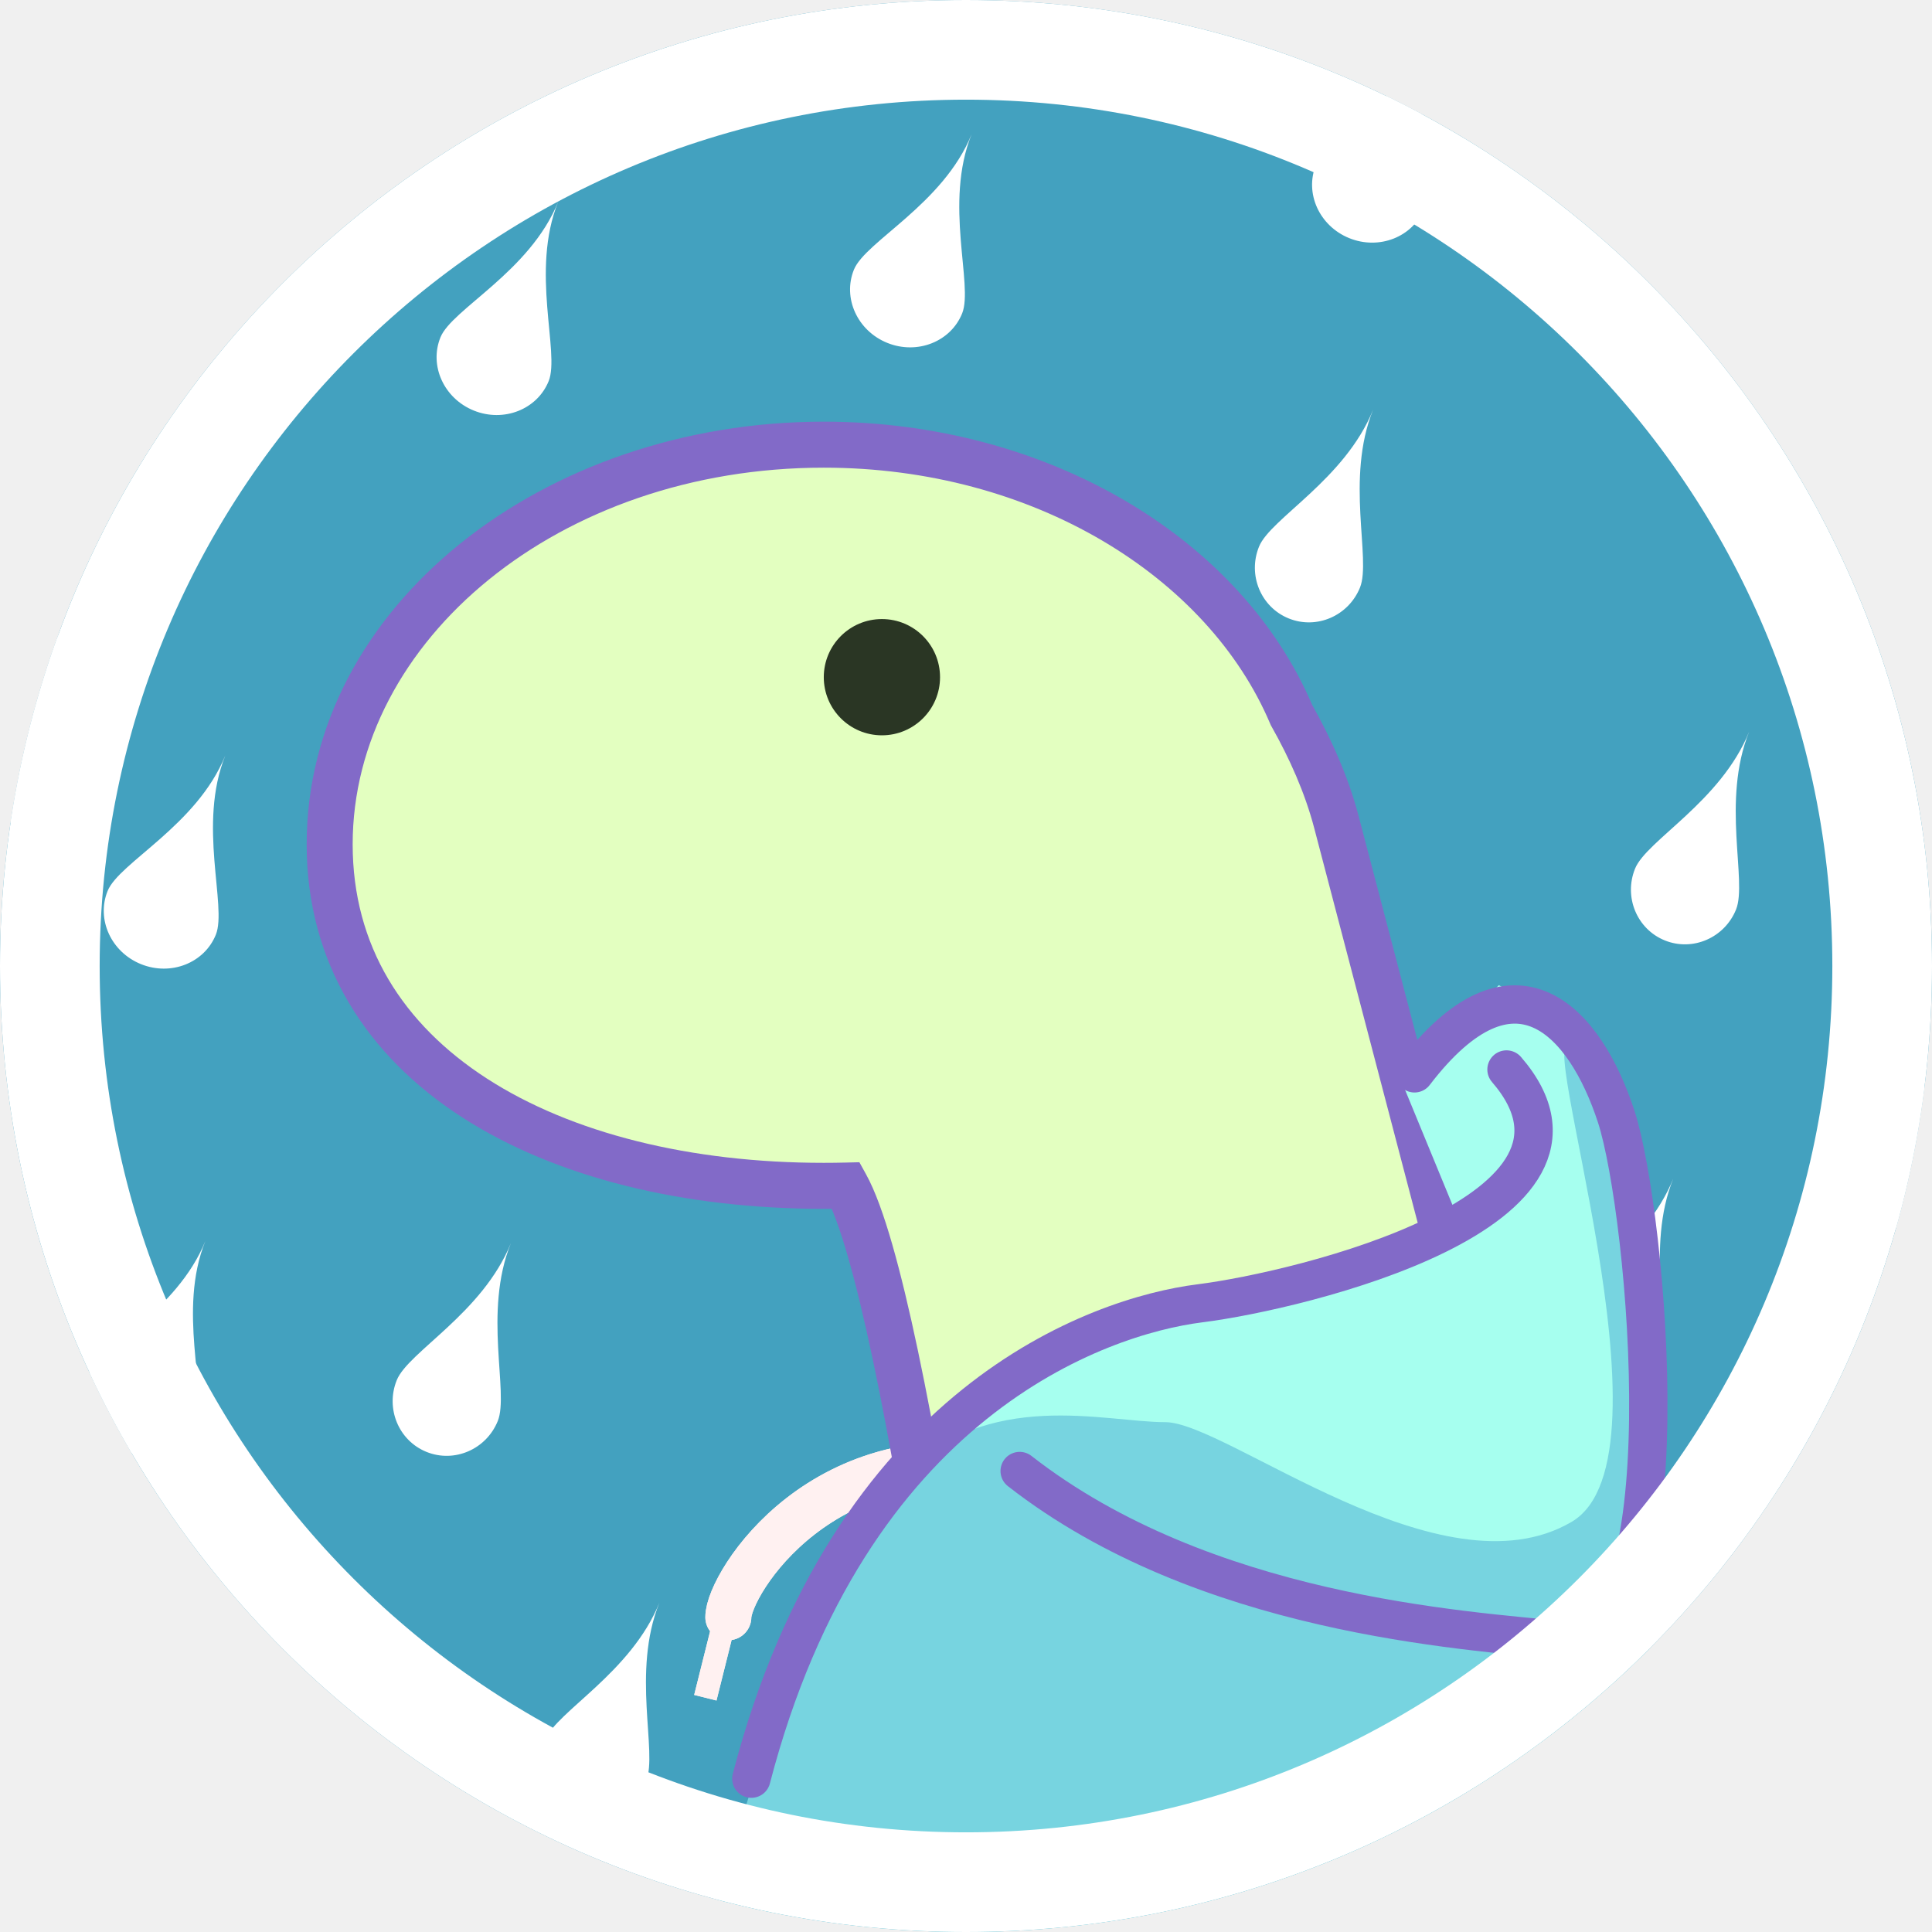
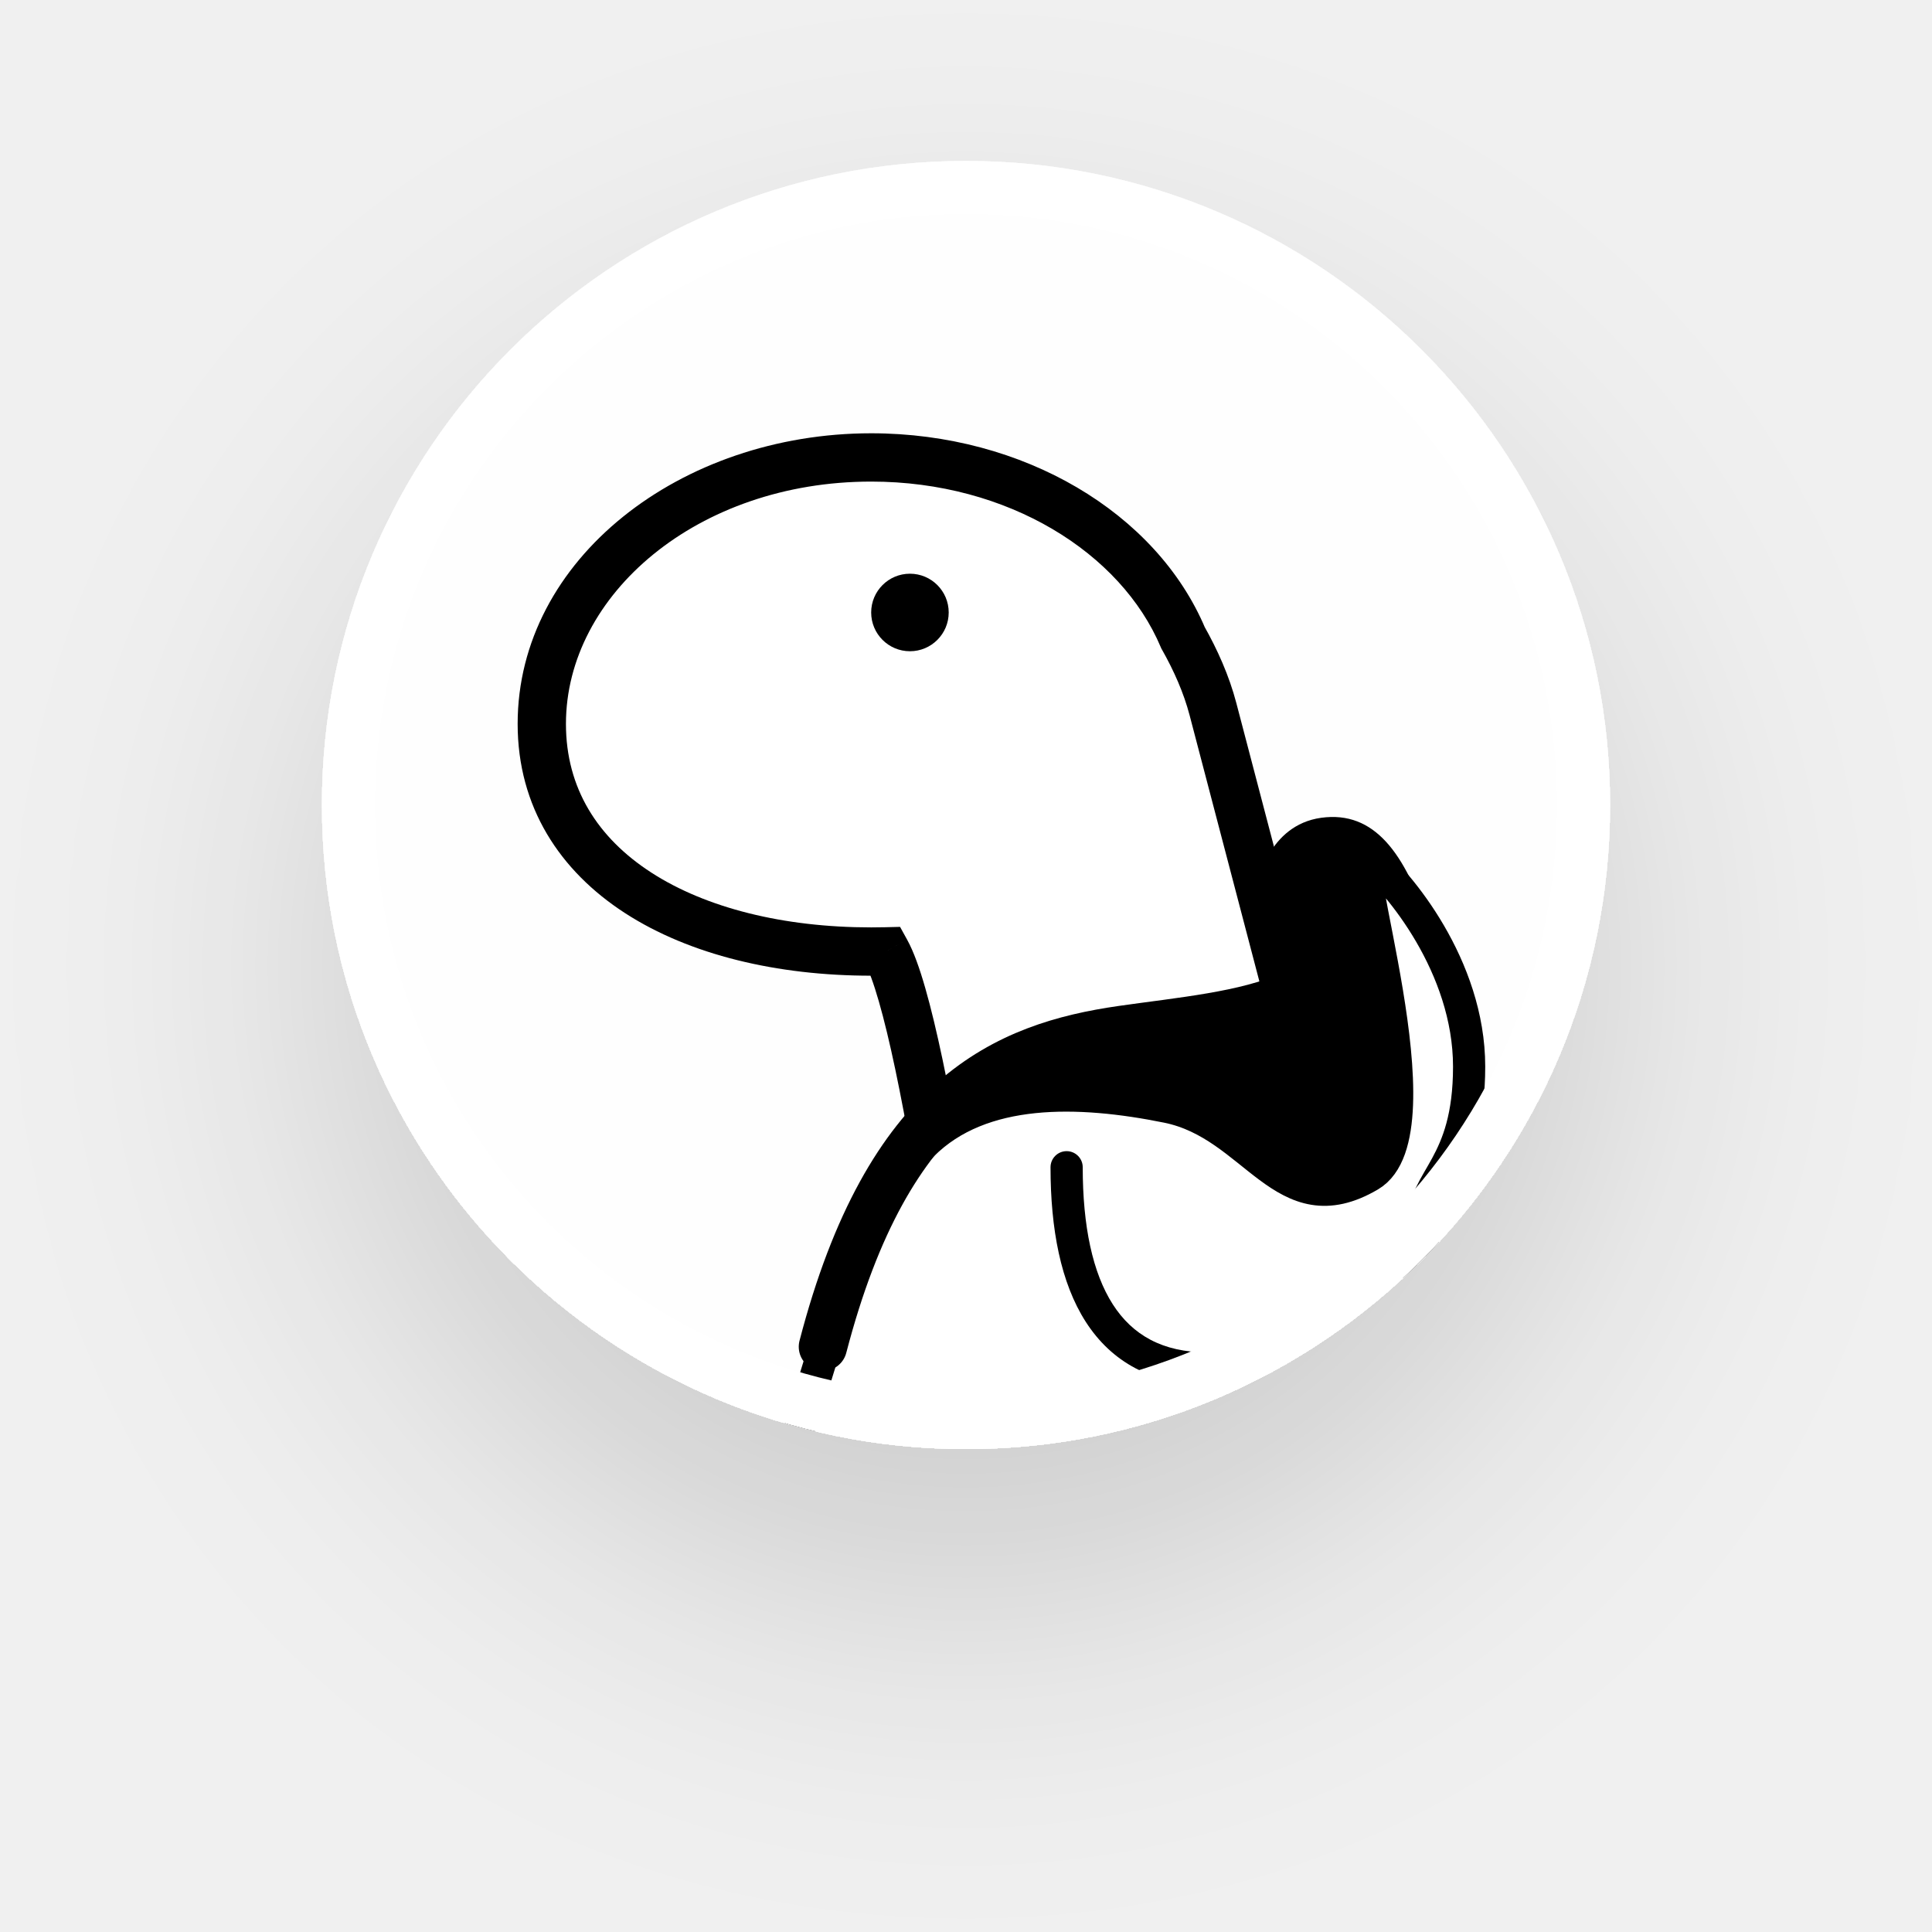
- <svg xmlns="http://www.w3.org/2000/svg" width="252" height="252" viewBox="0 0 252 252" fill="none">
-   <circle cx="126" cy="126" r="126" fill="#43A1BF" />
-   <mask id="mask0_6_4" style="mask-type:alpha" maskUnits="userSpaceOnUse" x="0" y="0" width="252" height="252">
-     <circle cx="126" cy="126" r="119.5" fill="white" stroke="#FEFEFE" stroke-width="13" />
-   </mask>
-   <g mask="url(#mask0_6_4)">
-     <path d="M226.442 118.629C224.948 122.327 220.787 124.133 217.148 122.663C213.51 121.192 211.772 117.003 213.266 113.305C214.76 109.606 224.454 104.584 228.152 95.433C224.499 104.472 227.937 114.931 226.442 118.629Z" fill="white" />
-     <path d="M185.76 27.221C184.265 30.919 179.894 32.639 175.995 31.064C172.097 29.489 170.148 25.214 171.642 21.516C173.137 17.817 183.301 12.985 186.999 3.834C183.346 12.873 187.254 23.523 185.76 27.221Z" fill="white" />
-     <path d="M125.497 40.88C124.003 44.578 119.631 46.299 115.733 44.724C111.834 43.148 109.885 38.873 111.38 35.175C112.874 31.477 123.039 26.645 126.737 17.494C123.084 26.533 126.992 37.182 125.497 40.88Z" fill="white" />
-     <path d="M177.392 76.634C175.897 80.332 171.736 82.138 168.098 80.667C164.459 79.197 162.721 75.007 164.216 71.309C165.71 67.611 175.404 62.588 179.102 53.437C175.449 62.477 178.886 72.936 177.392 76.634Z" fill="white" />
-     <path d="M256.324 156.046C254.829 159.744 250.458 161.465 246.559 159.889C242.661 158.314 240.712 154.039 242.206 150.341C243.701 146.643 253.865 141.81 257.563 132.659C253.91 141.699 257.818 152.348 256.324 156.046Z" fill="white" />
-     <path d="M84.297 232.242C82.802 235.94 78.641 237.746 75.003 236.275C71.364 234.805 69.626 230.615 71.12 226.917C72.615 223.219 82.308 218.196 86.007 209.045C82.354 218.085 85.791 228.544 84.297 232.242Z" fill="white" />
-     <path d="M28.154 121.915C26.66 125.613 22.288 127.334 18.39 125.758C14.491 124.183 12.542 119.908 14.037 116.21C15.531 112.512 25.695 107.679 29.393 98.528C25.741 107.568 29.649 118.217 28.154 121.915Z" fill="white" />
-     <path d="M25.544 185.27C24.049 188.968 19.678 190.688 15.779 189.113C11.881 187.538 9.932 183.263 11.427 179.565C12.921 175.867 23.085 171.034 26.783 161.883C23.13 170.922 27.038 181.572 25.544 185.27Z" fill="white" />
-     <path d="M7.352 102.95C5.858 106.648 1.486 108.368 -2.412 106.793C-6.311 105.218 -8.26 100.943 -6.765 97.245C-5.271 93.547 4.893 88.714 8.591 79.563C4.938 88.603 8.846 99.252 7.352 102.95Z" fill="white" />
-     <path d="M64.928 185.346C63.433 189.044 59.272 190.85 55.634 189.38C51.995 187.91 50.257 183.72 51.751 180.022C53.246 176.324 62.939 171.301 66.638 162.15C62.984 171.189 66.422 181.648 64.928 185.346Z" fill="white" />
-     <path d="M216.543 176.927C215.049 180.625 210.888 182.431 207.249 180.96C203.611 179.49 201.873 175.3 203.367 171.602C204.862 167.904 214.555 162.881 218.253 153.73C214.6 162.77 218.038 173.229 216.543 176.927Z" fill="white" />
-     <path d="M164.039 257.075C162.545 260.773 158.173 262.494 154.274 260.918C150.376 259.343 148.427 255.068 149.922 251.37C151.416 247.672 161.58 242.839 165.278 233.688C161.625 242.728 165.533 253.377 164.039 257.075Z" fill="white" />
-     <path d="M71.567 49.707C70.073 53.405 65.701 55.126 61.802 53.551C57.904 51.975 55.955 47.7 57.45 44.002C58.944 40.304 69.108 35.472 72.806 26.321C69.153 35.36 73.061 46.009 71.567 49.707Z" fill="white" />
-     <path d="M133 191.943C107.5 186.443 95 206.61 95 210.943" stroke="#FFF1F1" stroke-width="6" stroke-linecap="round" stroke-linejoin="round" />
-     <path d="M133 191.943C107.5 186.443 95 206.61 95 210.943" stroke="#FFF1F1" stroke-width="6" stroke-linecap="round" stroke-linejoin="round" />
-     <path d="M95 209.443L92 221.443" stroke="#FFF1F1" stroke-width="3" />
-     <path d="M95 209.443L92 221.443" stroke="#FFF1F1" stroke-width="3" />
-     <path fill-rule="evenodd" clip-rule="evenodd" d="M110.347 154.64C109.387 154.663 108.421 154.675 107.45 154.675C71.855 154.675 43 138.918 43 110.129C43 81.339 71.855 58 107.45 58C135.744 58 159.78 72.747 168.449 93.256C170.913 97.613 173.041 102.366 174.318 107.238L215.498 264.301L133.71 294C129.177 252.353 118.47 169.339 110.347 154.64Z" fill="#E3FFC0" />
-     <path d="M110.347 154.64L112.973 153.189L112.093 151.596L110.274 151.64L110.347 154.64ZM168.449 93.256L165.686 94.424L165.753 94.583L165.838 94.733L168.449 93.256ZM174.318 107.238L171.416 107.999V107.999L174.318 107.238ZM215.498 264.301L216.522 267.121L219.094 266.187L218.4 263.54L215.498 264.301ZM133.71 294L130.728 294.325L131.141 298.125L134.734 296.82L133.71 294ZM110.274 151.64C109.338 151.663 108.397 151.675 107.45 151.675V157.675C108.445 157.675 109.435 157.663 110.42 157.639L110.274 151.64ZM107.45 151.675C90.043 151.675 74.547 147.814 63.505 140.678C52.56 133.605 46 123.352 46 110.129H40C40 125.694 47.867 137.715 60.248 145.717C72.533 153.657 89.262 157.675 107.45 157.675V151.675ZM46 110.129C46 83.559 72.886 61 107.45 61V55C70.824 55 40 79.119 40 110.129H46ZM107.45 61C134.807 61 157.582 75.254 165.686 94.424L171.212 92.088C161.977 70.24 136.68 55 107.45 55V61ZM177.22 106.478C175.86 101.29 173.614 96.294 171.06 91.779L165.838 94.733C168.212 98.931 170.221 103.442 171.416 107.999L177.22 106.478ZM218.4 263.54L177.22 106.478L171.416 107.999L212.596 265.062L218.4 263.54ZM134.734 296.82L216.522 267.121L214.474 261.481L132.686 291.18L134.734 296.82ZM107.721 156.09C108.565 157.617 109.546 160.25 110.614 163.968C111.666 167.632 112.751 172.167 113.852 177.379C116.052 187.801 118.284 200.795 120.409 214.669C124.659 242.41 128.464 273.53 130.728 294.325L136.693 293.675C134.423 272.823 130.607 241.613 126.34 213.76C124.207 199.838 121.956 186.719 119.722 176.14C118.606 170.852 117.487 166.165 116.381 162.312C115.29 158.514 114.16 155.337 112.973 153.189L107.721 156.09Z" fill="#826AC8" />
-     <circle cx="115.032" cy="88.329" r="7.582" fill="#2A3624" />
-     <path d="M190 158.5L183 141.5L195.5 128.5L208 135.5L214 153V211L165.5 223L120 192L138 176.5L165.5 168.5L190 158.5Z" fill="#A6FFEF" />
-     <path d="M117.5 192.5C106 204 99 230 92 253C89.333 253 85.2 253.5 90 255.5C96 258 178.5 260 195.5 253C212.5 246 215.5 217 215.5 208C215.5 199 215 174.5 215.5 167C216 159.5 210.5 141 205 136.5C199.582 132.067 219.404 190.027 205 198.5C188 208.5 160 185.5 152 185.5C144 185.5 129 181 117.5 192.5Z" fill="#77D4E0" />
-     <path d="M184.5 140C197.5 123 206.735 133.143 210.81 145.641C214.886 158.139 220.184 215.631 203.882 213.965C190.842 212.631 157.034 210.633 133 191.873" stroke="#826AC8" stroke-width="5" stroke-linecap="round" stroke-linejoin="round" />
-     <path d="M98 232C110.797 182.796 143.299 171.663 156.5 170C169.701 168.337 212.5 158 196.5 139.5" stroke="#826AC8" stroke-width="5" stroke-linecap="round" stroke-linejoin="round" />
+ <svg xmlns="http://www.w3.org/2000/svg" width="60" height="60" viewBox="0 0 60 60" fill="none">
+   <g filter="url(#filter0_d_1639_1680)">
+     <circle cx="30" cy="25" r="20" fill="white" fill-opacity="0.9" />
+     <mask id="mask0_1639_1680" style="mask-type:alpha" maskUnits="userSpaceOnUse" x="10" y="5" width="40" height="40">
+       <circle cx="30" cy="25" r="19.175" fill="white" stroke="#FEFEFE" stroke-width="1.651" />
+     </mask>
+     <g mask="url(#mask0_1639_1680)">
+       <path fill-rule="evenodd" clip-rule="evenodd" d="M27.515 29.546C27.363 29.55 27.21 29.551 27.056 29.551C21.406 29.551 16.826 27.05 16.826 22.481C16.826 17.911 21.406 14.206 27.056 14.206C31.548 14.206 35.364 16.548 36.739 19.805C37.13 20.496 37.467 21.25 37.669 22.022L44.206 46.953L31.224 51.667C30.504 45.056 28.805 31.879 27.515 29.546Z" fill="white" />
+       <path d="M27.515 29.546L28.172 29.183L27.952 28.785L27.497 28.796L27.515 29.546ZM36.739 19.805L36.048 20.097L36.065 20.137L36.086 20.174L36.739 19.805ZM37.669 22.022L36.944 22.212L36.944 22.212L37.669 22.022ZM44.206 46.953L44.462 47.657L45.105 47.424L44.931 46.762L44.206 46.953ZM31.224 51.667L30.478 51.748L30.582 52.698L31.48 52.372L31.224 51.667ZM27.497 28.796C27.351 28.8 27.204 28.801 27.056 28.801V30.301C27.216 30.301 27.375 30.299 27.534 30.296L27.497 28.796ZM27.056 28.801C24.328 28.801 21.925 28.196 20.229 27.1C18.557 26.019 17.576 24.473 17.576 22.481H16.076C16.076 25.058 17.384 27.047 19.415 28.36C21.422 29.657 24.133 30.301 27.056 30.301V28.801ZM17.576 22.481C17.576 18.466 21.664 14.956 27.056 14.956V13.456C21.148 13.456 16.076 17.356 16.076 22.481H17.576ZM27.056 14.956C31.314 14.956 34.815 17.175 36.048 20.097L37.43 19.513C35.914 15.922 31.782 13.456 27.056 13.456V14.956ZM38.395 21.832C38.172 20.981 37.805 20.166 37.392 19.436L36.086 20.174C36.455 20.825 36.762 21.518 36.944 22.212L38.395 21.832ZM44.931 46.762L38.395 21.832L36.944 22.212L43.48 47.143L44.931 46.762ZM31.48 52.372L44.462 47.657L43.95 46.248L30.968 50.962L31.48 52.372ZM26.859 29.909C26.977 30.122 27.126 30.516 27.294 31.102C27.459 31.675 27.63 32.388 27.804 33.212C28.151 34.859 28.505 36.916 28.842 39.116C29.516 43.514 30.119 48.45 30.478 51.748L31.969 51.586C31.609 48.273 31.003 43.315 30.325 38.889C29.986 36.676 29.627 34.588 29.271 32.902C29.093 32.059 28.914 31.308 28.736 30.688C28.562 30.081 28.376 29.552 28.172 29.183L26.859 29.909Z" fill="black" />
+       <circle cx="28.259" cy="19.021" r="1.204" fill="black" />
+       <path d="M32.5 37.5C34 40.5 36.042 42.5 36.875 43.125" stroke="black" />
+       <path d="M40.159 30.159L39.048 27.46C39.048 27.46 39.375 25.625 41.032 25.397C42.689 25.169 43.641 26.508 44.375 28.75C45.109 30.992 43.968 38.492 43.968 38.492L36.27 40.397L29.048 35.476L31.905 33.016L36.27 31.746L40.159 30.159Z" fill="black" />
+       <path d="M28.651 35.556C26.826 37.381 25.715 41.508 24.603 45.159C24.18 45.159 23.524 45.238 24.286 45.556C25.238 45.953 38.334 46.27 41.032 45.159C43.73 44.048 44.207 39.444 44.207 38.016C44.207 36.587 45.625 36.25 45.625 33.125C45.625 30 43.413 27.381 42.54 26.667C41.68 25.963 44.826 35.163 42.54 36.508C39.842 38.095 38.998 34.931 36.25 34.375C33.502 33.819 30.476 33.73 28.651 35.556Z" fill="white" stroke="black" />
+       <path d="M25.556 41.825C27.587 34.015 31.25 32.5 34.841 31.984C38.433 31.468 43.125 31.25 41.191 27.143" stroke="black" stroke-width="1.5" stroke-linecap="round" stroke-linejoin="round" />
+       <path d="M33.625 36.25C33.625 35.974 33.401 35.75 33.125 35.75C32.849 35.75 32.625 35.974 32.625 36.25H33.625ZM32.625 36.25C32.625 38.166 32.942 39.841 33.72 41.052C34.521 42.298 35.779 43 37.5 43V42C36.096 42 35.166 41.452 34.561 40.511C33.933 39.534 33.625 38.084 33.625 36.25H32.625Z" fill="black" />
+     </g>
+     <circle cx="30" cy="25" r="19.175" stroke="white" stroke-width="1.651" />
  </g>
-   <circle cx="126" cy="126" r="119.5" stroke="white" stroke-width="13" />
+   <defs>
+     <filter id="filter0_d_1639_1680" x="0" y="0" width="60" height="60" filterUnits="userSpaceOnUse" color-interpolation-filters="sRGB">
+       <feFlood flood-opacity="0" result="BackgroundImageFix" />
+       <feColorMatrix in="SourceAlpha" type="matrix" values="0 0 0 0 0 0 0 0 0 0 0 0 0 0 0 0 0 0 127 0" result="hardAlpha" />
+       <feOffset dy="5" />
+       <feGaussianBlur stdDeviation="5" />
+       <feComposite in2="hardAlpha" operator="out" />
+       <feColorMatrix type="matrix" values="0 0 0 0 0 0 0 0 0 0 0 0 0 0 0 0 0 0 0.15 0" />
+       <feBlend mode="normal" in2="BackgroundImageFix" result="effect1_dropShadow_1639_1680" />
+       <feBlend mode="normal" in="SourceGraphic" in2="effect1_dropShadow_1639_1680" result="shape" />
+     </filter>
+   </defs>
</svg>
